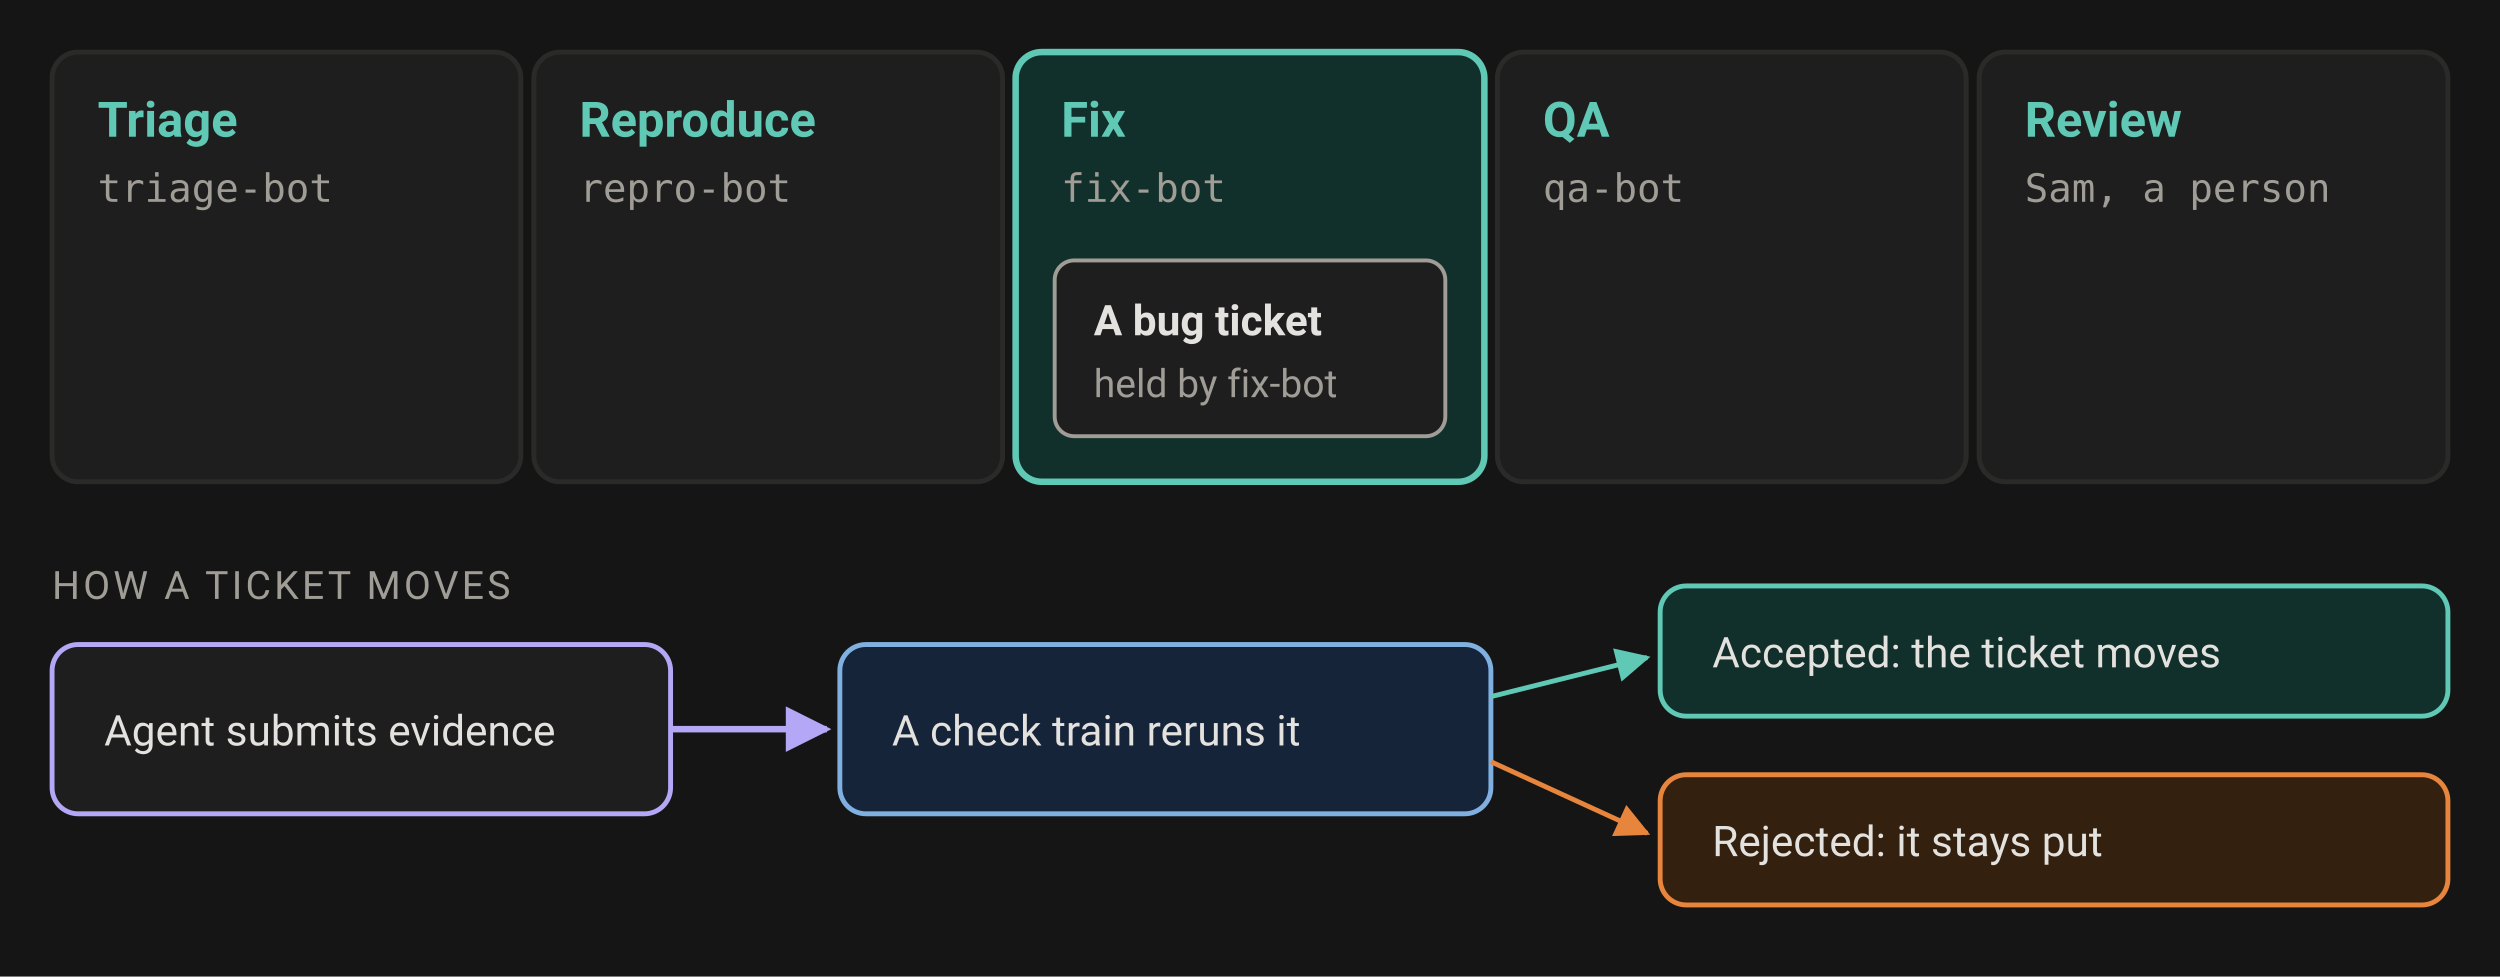
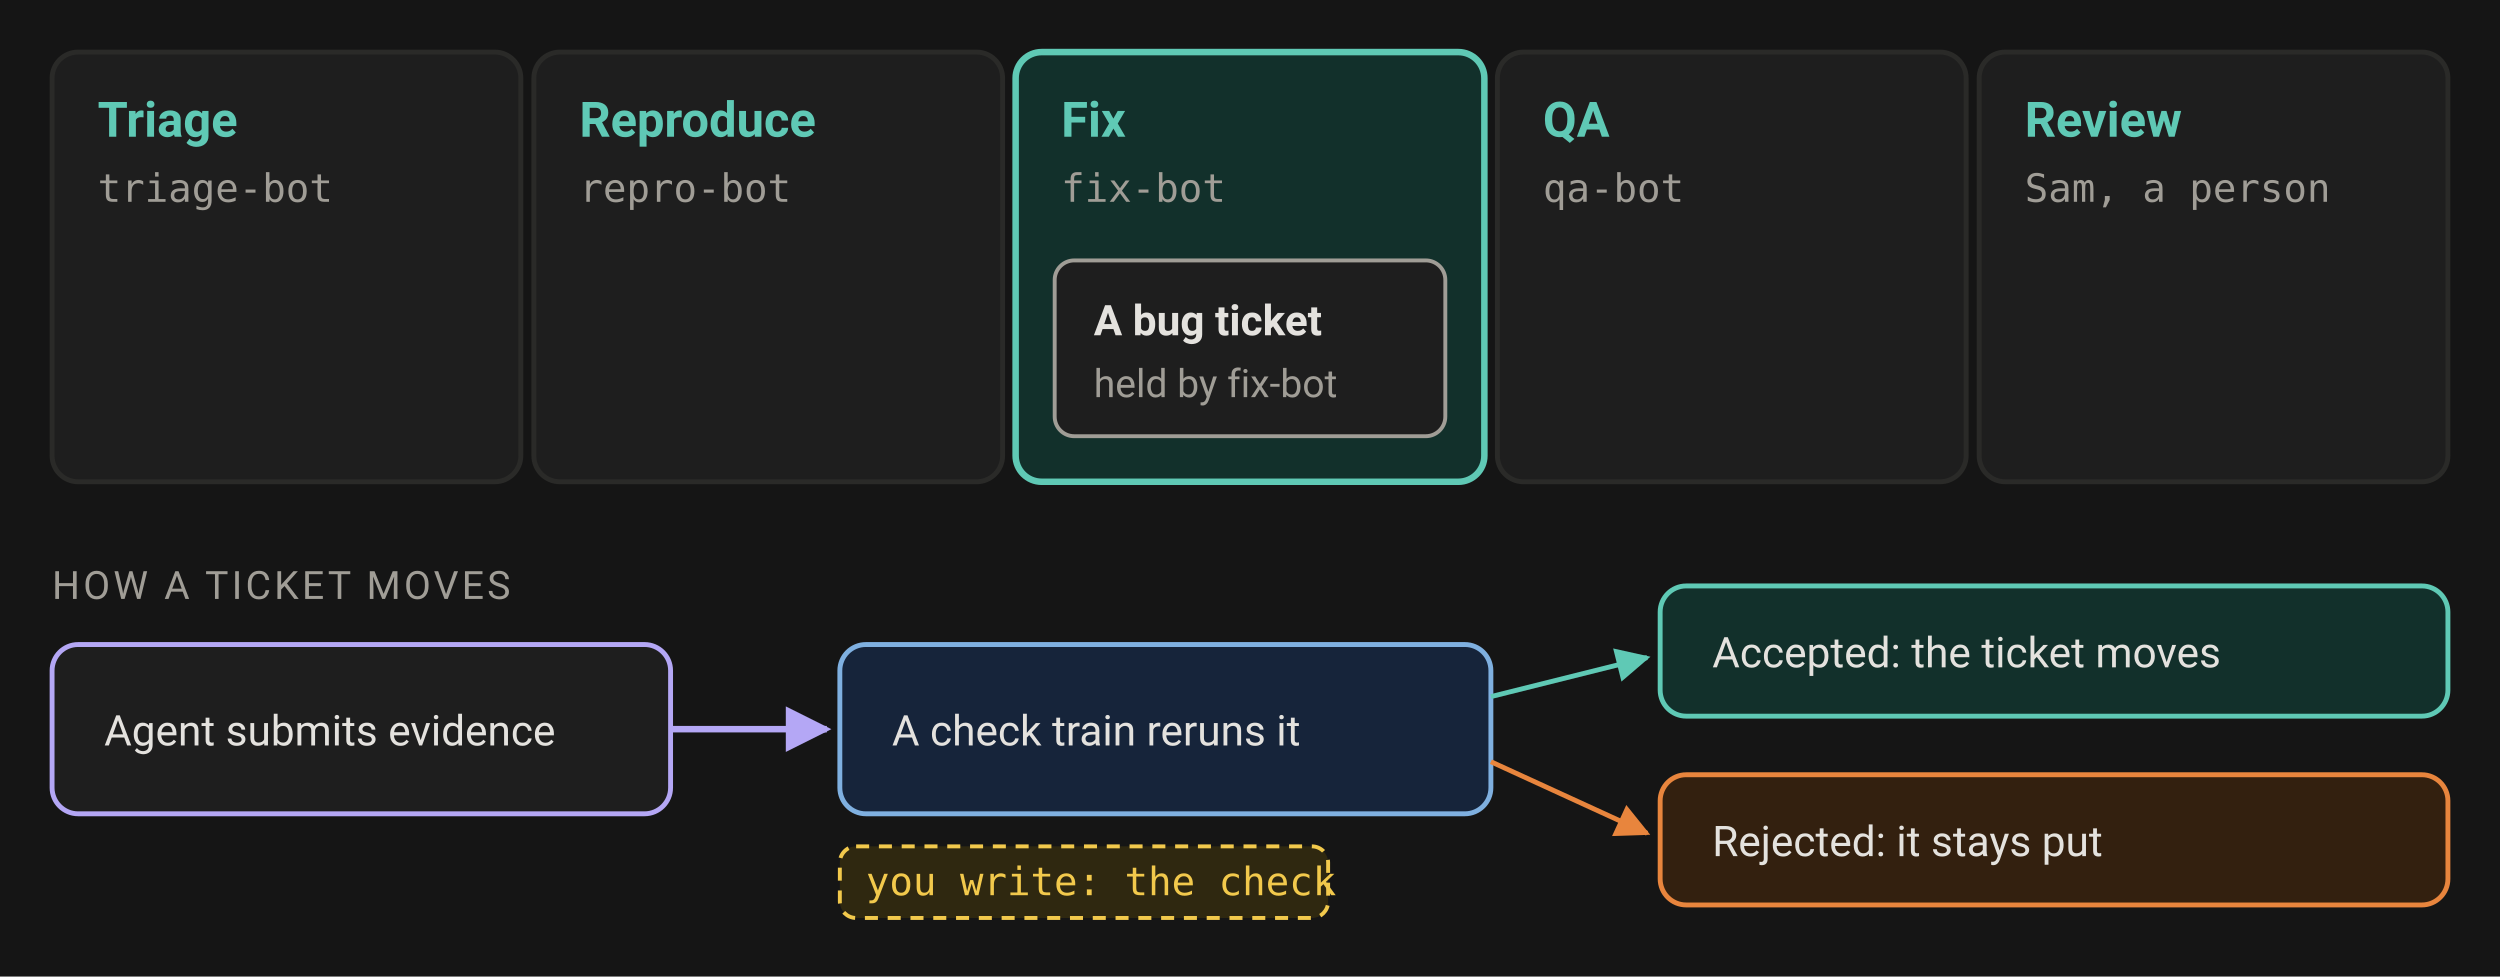
<svg xmlns="http://www.w3.org/2000/svg" viewBox="0 0 768 300" width="768" height="300" role="img" aria-labelledby="title">
  <defs>
    <marker id="ab4a7f5" viewBox="0 0 10 10" refX="9" refY="5" markerWidth="7" markerHeight="7" orient="auto-start-reverse">
      <path d="M0,0 L10,5 L0,10 z" fill="#b4a7f5" />
    </marker>
    <marker id="a5fc9b5" viewBox="0 0 10 10" refX="9" refY="5" markerWidth="7" markerHeight="7" orient="auto-start-reverse">
      <path d="M0,0 L10,5 L0,10 z" fill="#5fc9b5" />
    </marker>
    <marker id="ae8853d" viewBox="0 0 10 10" refX="9" refY="5" markerWidth="7" markerHeight="7" orient="auto-start-reverse">
      <path d="M0,0 L10,5 L0,10 z" fill="#e8853d" />
    </marker>
  </defs>
  <rect width="768" height="300" fill="#151515" />
  <rect x="16" y="16" width="144" height="132" rx="8" fill="#1e1e1e" stroke="#2a2a28" stroke-width="1.5" />
  <text x="30" y="42" style="font-family:ui-sans-serif, system-ui, -apple-system, 'Segoe UI', Roboto, sans-serif;font-size:15px;font-weight:600;fill:#5fc9b5">Triage</text>
  <text x="30" y="62" style="font-family:ui-monospace, SFMono-Regular, Menlo, Consolas, monospace;font-size:12px;font-weight:400;fill:#a09d96">triage-bot</text>
  <rect x="164" y="16" width="144" height="132" rx="8" fill="#1e1e1e" stroke="#2a2a28" stroke-width="1.5" />
  <text x="178" y="42" style="font-family:ui-sans-serif, system-ui, -apple-system, 'Segoe UI', Roboto, sans-serif;font-size:15px;font-weight:600;fill:#5fc9b5">Reproduce</text>
  <text x="178" y="62" style="font-family:ui-monospace, SFMono-Regular, Menlo, Consolas, monospace;font-size:12px;font-weight:400;fill:#a09d96">repro-bot</text>
  <rect x="312" y="16" width="144" height="132" rx="8" fill="#12302b" stroke="#5fc9b5" stroke-width="2" />
  <text x="326" y="42" style="font-family:ui-sans-serif, system-ui, -apple-system, 'Segoe UI', Roboto, sans-serif;font-size:15px;font-weight:600;fill:#5fc9b5">Fix</text>
  <text x="326" y="62" style="font-family:ui-monospace, SFMono-Regular, Menlo, Consolas, monospace;font-size:12px;font-weight:400;fill:#a09d96">fix-bot</text>
  <rect x="324" y="80" width="120" height="54" rx="6" fill="#1e1e1e" stroke="#a09d96" stroke-width="1.2" />
  <text x="336" y="103" style="font-family:ui-sans-serif, system-ui, -apple-system, 'Segoe UI', Roboto, sans-serif;font-size:13px;font-weight:600;fill:#e4e2de">A bug ticket</text>
  <text x="336" y="122" style="font-family:ui-sans-serif, system-ui, -apple-system, 'Segoe UI', Roboto, sans-serif;font-size:12px;font-weight:400;fill:#a09d96">held by fix-bot</text>
  <rect x="460" y="16" width="144" height="132" rx="8" fill="#1e1e1e" stroke="#2a2a28" stroke-width="1.5" />
  <text x="474" y="42" style="font-family:ui-sans-serif, system-ui, -apple-system, 'Segoe UI', Roboto, sans-serif;font-size:15px;font-weight:600;fill:#5fc9b5">QA</text>
  <text x="474" y="62" style="font-family:ui-monospace, SFMono-Regular, Menlo, Consolas, monospace;font-size:12px;font-weight:400;fill:#a09d96">qa-bot</text>
  <rect x="608" y="16" width="144" height="132" rx="8" fill="#1e1e1e" stroke="#2a2a28" stroke-width="1.5" />
  <text x="622" y="42" style="font-family:ui-sans-serif, system-ui, -apple-system, 'Segoe UI', Roboto, sans-serif;font-size:15px;font-weight:600;fill:#5fc9b5">Review</text>
  <text x="622" y="62" style="font-family:ui-monospace, SFMono-Regular, Menlo, Consolas, monospace;font-size:12px;font-weight:400;fill:#a09d96">Sam, a person</text>
  <text x="16" y="184" style="font-family:ui-sans-serif, system-ui, -apple-system, 'Segoe UI', Roboto, sans-serif;font-size:12px;font-weight:400;fill:#a09d96;letter-spacing:1px">HOW A TICKET MOVES</text>
  <rect x="16" y="198" width="190" height="52" rx="8" fill="#1e1e1e" stroke="#b4a7f5" stroke-width="1.5" />
  <text x="32" y="229" style="font-family:ui-sans-serif, system-ui, -apple-system, 'Segoe UI', Roboto, sans-serif;font-size:13px;font-weight:400;fill:#e4e2de">Agent submits evidence</text>
  <path d="M206,224 L254,224" fill="none" stroke="#b4a7f5" stroke-width="2" marker-end="url(#ab4a7f5)" />
  <rect x="258" y="198" width="200" height="52" rx="8" fill="#16243a" stroke="#7fb0e0" stroke-width="1.5" />
  <text x="274" y="229" style="font-family:ui-sans-serif, system-ui, -apple-system, 'Segoe UI', Roboto, sans-serif;font-size:13px;font-weight:400;fill:#e4e2de">A check train reruns it</text>
+   <rect x="258" y="260" width="150.0" height="22" rx="5" fill="#2f2810" stroke="#f2c94c" stroke-width="1.2" stroke-dasharray="4 3" />
+   <text x="266" y="275" style="font-family:ui-monospace, SFMono-Regular, Menlo, Consolas, monospace;font-size:12px;font-weight:400;fill:#f2c94c">you write: the check</text>
  <path d="M458,214 L506,202" fill="none" stroke="#5fc9b5" stroke-width="1.5" marker-end="url(#a5fc9b5)" />
  <path d="M458,234 L506,256" fill="none" stroke="#e8853d" stroke-width="1.5" marker-end="url(#ae8853d)" />
  <rect x="510" y="180" width="242" height="40" rx="8" fill="#12302b" stroke="#5fc9b5" stroke-width="1.5" />
  <text x="526" y="205" style="font-family:ui-sans-serif, system-ui, -apple-system, 'Segoe UI', Roboto, sans-serif;font-size:13px;font-weight:400;fill:#e4e2de">Accepted: the ticket moves</text>
  <rect x="510" y="238" width="242" height="40" rx="8" fill="#33200f" stroke="#e8853d" stroke-width="1.5" />
  <text x="526" y="263" style="font-family:ui-sans-serif, system-ui, -apple-system, 'Segoe UI', Roboto, sans-serif;font-size:13px;font-weight:400;fill:#e4e2de">Rejected: it stays put</text>
</svg>
